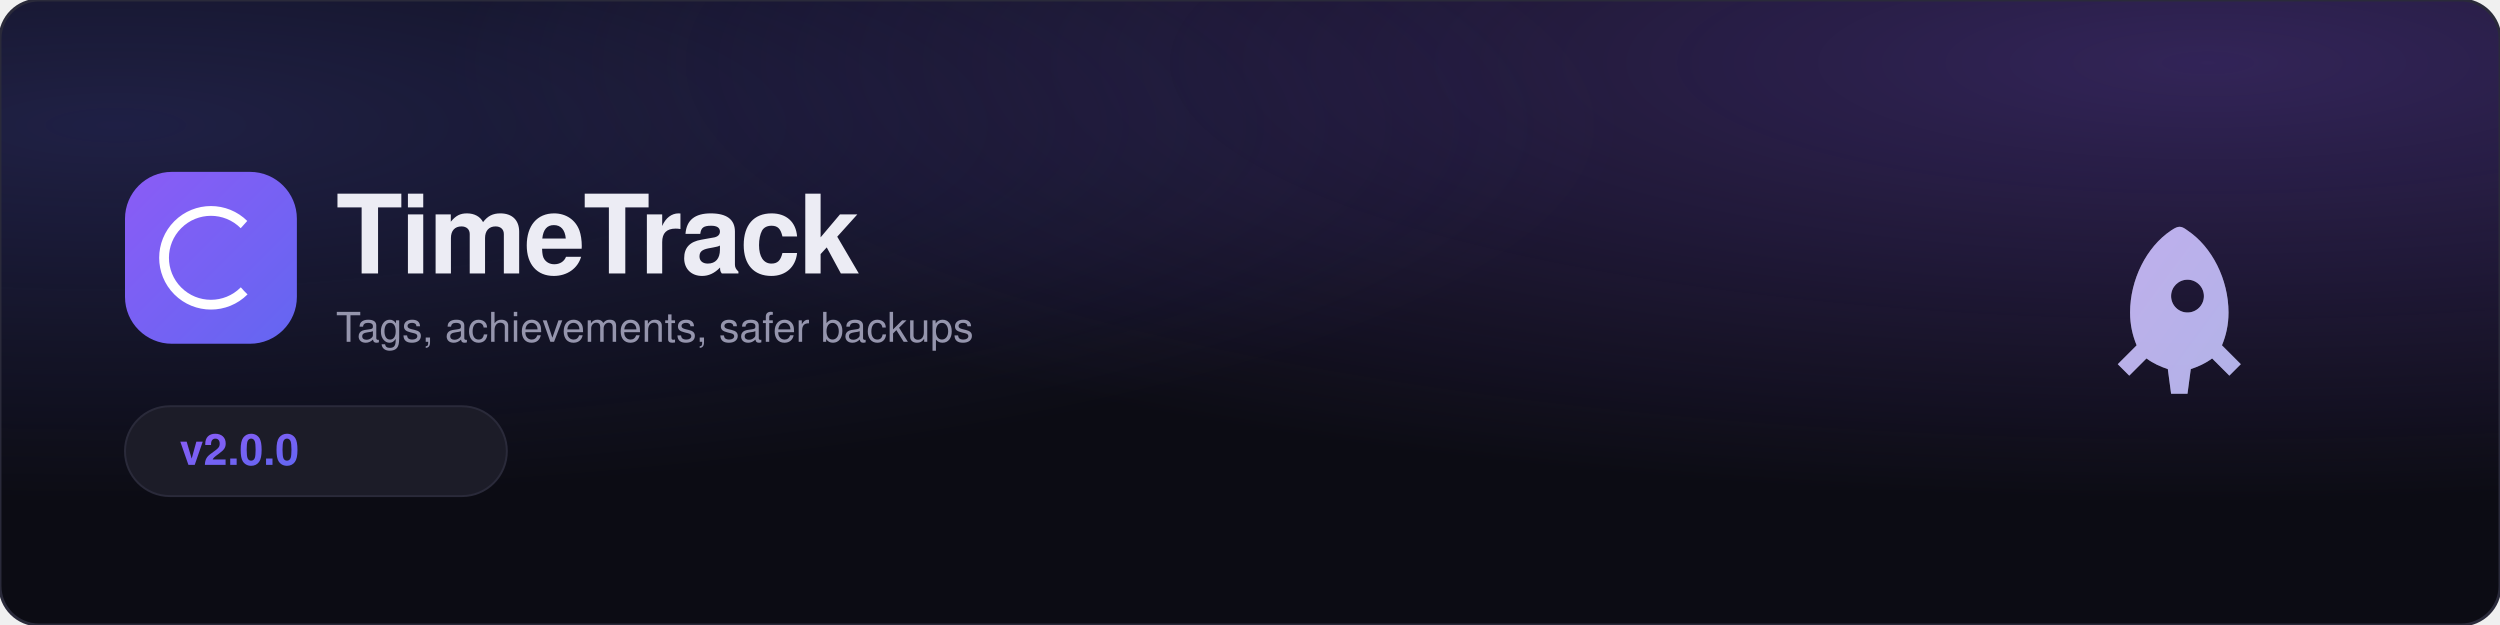
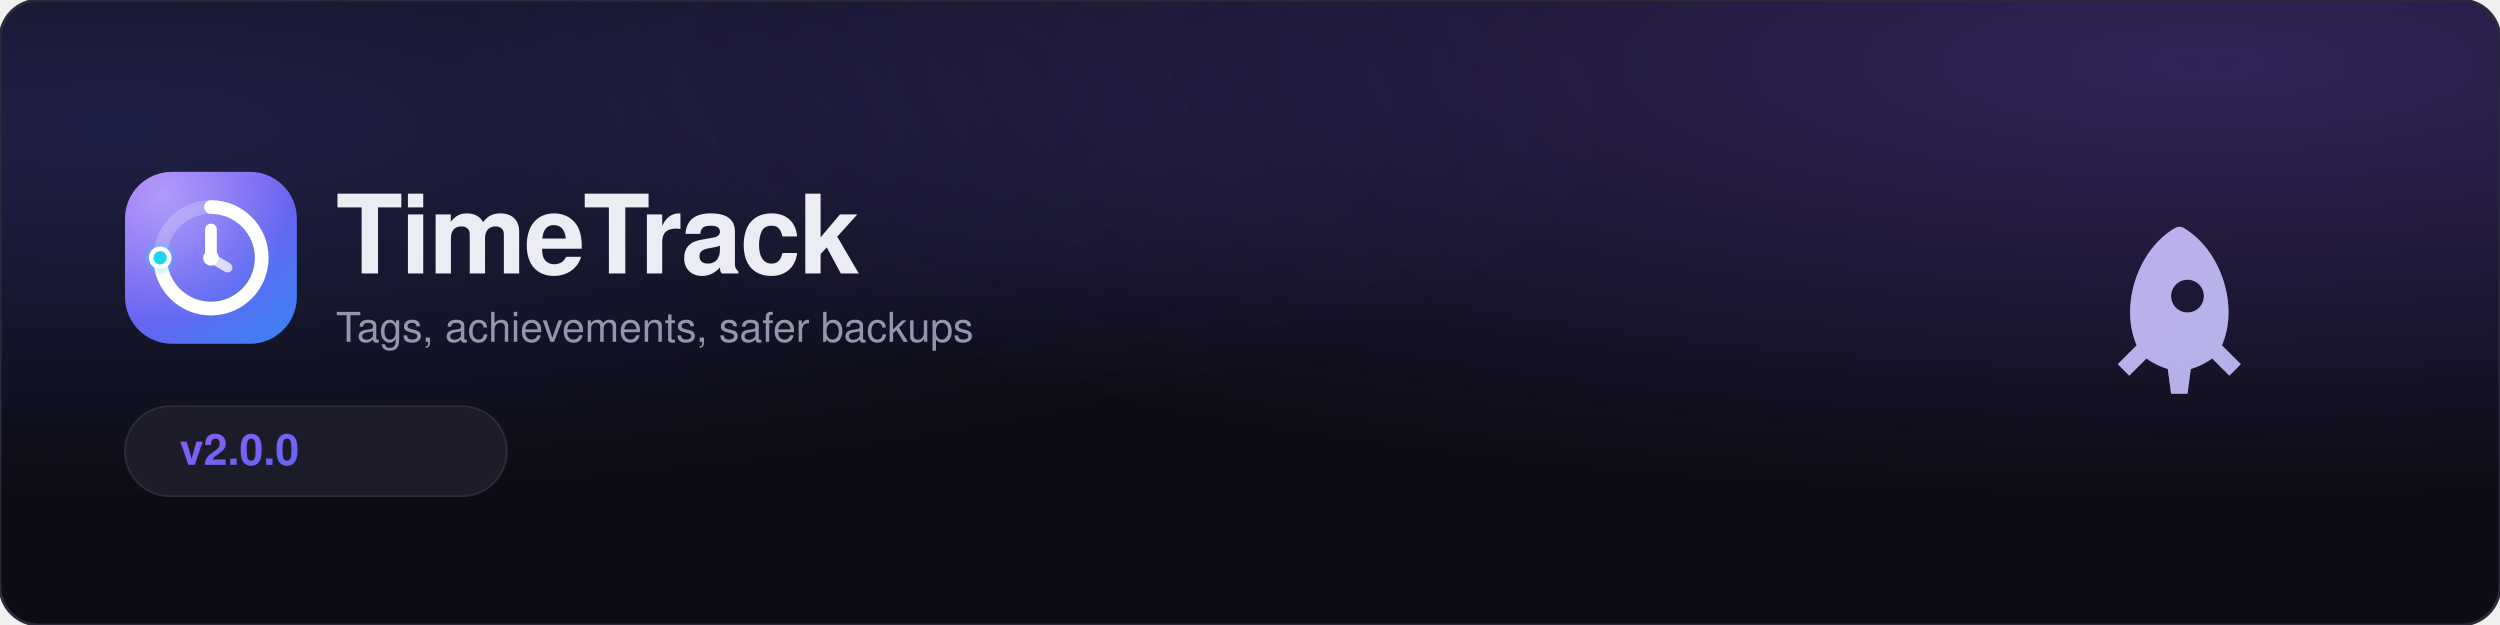
<svg xmlns="http://www.w3.org/2000/svg" viewBox="0 0 1280 320">
  <defs>
    <linearGradient id="mark" x1="0" y1="0" x2="1" y2="1">
      <stop offset="0" stop-color="#8b5cf6" />
      <stop offset="1" stop-color="#6366f1" />
    </linearGradient>
    <radialGradient id="glowA" cx="0.88" cy="0.1" r="0.7">
      <stop offset="0" stop-color="#8b5cf6" stop-opacity="0.30" />
      <stop offset="1" stop-color="#8b5cf6" stop-opacity="0" />
    </radialGradient>
    <radialGradient id="glowB" cx="0.05" cy="0.2" r="0.6">
      <stop offset="0" stop-color="#6366f1" stop-opacity="0.22" />
      <stop offset="1" stop-color="#6366f1" stop-opacity="0" />
    </radialGradient>
  </defs>
  <rect width="1280" height="320" rx="20" fill="#0c0c14" />
  <rect width="1280" height="320" rx="20" fill="url(#glowA)" />
  <rect width="1280" height="320" rx="20" fill="url(#glowB)" />
  <rect width="1280" height="320" rx="20" fill="none" stroke="#2a2a3a" stroke-width="1.5" />
-   <rect x="64" y="88" width="88" height="88" rx="24" fill="url(#mark)" />
-   <circle cx="108" cy="132" r="24" fill="none" stroke="#ffffff" stroke-width="5" stroke-dasharray="113 38" transform="rotate(45 108 132)" />
+   <svg x="64" y="88" width="88" height="88" viewBox="0 0 88 88" aria-hidden="true">
+     <defs>
+       <linearGradient id="m1b" x1="0.1" y1="0" x2="0.9" y2="1">
+         <stop offset="0" stop-color="#8b5cf6" />
+         <stop offset="0.58" stop-color="#6366f1" />
+         <stop offset="1" stop-color="#3b82f6" />
+       </linearGradient>
+       <radialGradient id="m1g" cx="0.22" cy="0.14" r="0.75">
+         <stop offset="0" stop-color="#fff" stop-opacity="0.38" />
+         <stop offset="1" stop-color="#fff" stop-opacity="0" />
+       </radialGradient>
+       <radialGradient id="m1h" cx="0.5" cy="0.5" r="0.5">
+         <stop offset="0" stop-color="#22d3ee" stop-opacity="0.9" />
+         <stop offset="1" stop-color="#22d3ee" stop-opacity="0" />
+       </radialGradient>
+     </defs>
+     <rect width="88" height="88" rx="24" fill="url(#m1b)" />
+     <rect width="88" height="88" rx="24" fill="url(#m1g)" />
+     <circle cx="44" cy="44" r="26" fill="none" stroke="#fff" stroke-opacity=".22" stroke-width="7" />
+     <path d="M44 18 A26 26 0 1 1 18 44" fill="none" stroke="#fff" stroke-width="7" stroke-linecap="round" />
+     <circle cx="18" cy="44" r="9" fill="url(#m1h)" />
+     <circle cx="18" cy="44" r="4.6" fill="#22d3ee" stroke="#fff" stroke-width="2.4" />
+     <path d="M44 44 L44 29.5" stroke="#fff" stroke-width="6" stroke-linecap="round" />
+     <path d="M44 44 L52.5 49" stroke="#fff" stroke-opacity=".75" stroke-width="5" stroke-linecap="round" />
+     <circle cx="44" cy="44" r="4" fill="#fff" />
+   </svg>
  <text x="172" y="140" font-family="Segoe UI, -apple-system, Helvetica, Arial, sans-serif" font-size="56" font-weight="800" fill="#ececf4" letter-spacing="-1">TimeTrack</text>
  <text x="172" y="175" font-family="Segoe UI, -apple-system, Helvetica, Arial, sans-serif" font-size="21" fill="#9595ad">Tags, achievements, safer backups</text>
  <rect x="64" y="208" width="195.5" height="46" rx="23" fill="#1c1c28" stroke="#2a2a3a" />
  <text x="92" y="238" font-family="Segoe UI, -apple-system, Helvetica, Arial, sans-serif" font-size="22" font-weight="700" fill="url(#mark)">v2.0.0</text>
  <g transform="translate(1120,160) scale(4.2)" fill="#ececf4" opacity="0.92">
    <g transform="translate(-12,-12)">
      <path d="M12 2c3 2 5 6 5 10 0 1.5-.3 2.8-.8 4l2.3 2.3-1.4 1.4-2.1-2.1c-.8.6-1.7 1-2.6 1.3l-.4 3-2 0-.4-3c-.9-.3-1.8-.7-2.6-1.3l-2.1 2.1-1.4-1.4L5.8 16c-.5-1.2-.8-2.5-.8-4 0-4 2-8 5-10 .9-.6 1.2-.6 2 0zm0 6a2 2 0 100 4 2 2 0 000-4z" />
    </g>
  </g>
  <g transform="translate(1120,160) scale(4.2)" fill="url(#mark)" opacity="0.35">
    <g transform="translate(-12,-12)">
      <path d="M12 2c3 2 5 6 5 10 0 1.5-.3 2.8-.8 4l2.3 2.3-1.4 1.4-2.1-2.1c-.8.6-1.7 1-2.6 1.3l-.4 3-2 0-.4-3c-.9-.3-1.8-.7-2.6-1.3l-2.1 2.1-1.4-1.4L5.8 16c-.5-1.2-.8-2.5-.8-4 0-4 2-8 5-10 .9-.6 1.2-.6 2 0zm0 6a2 2 0 100 4 2 2 0 000-4z" />
    </g>
  </g>
</svg>
